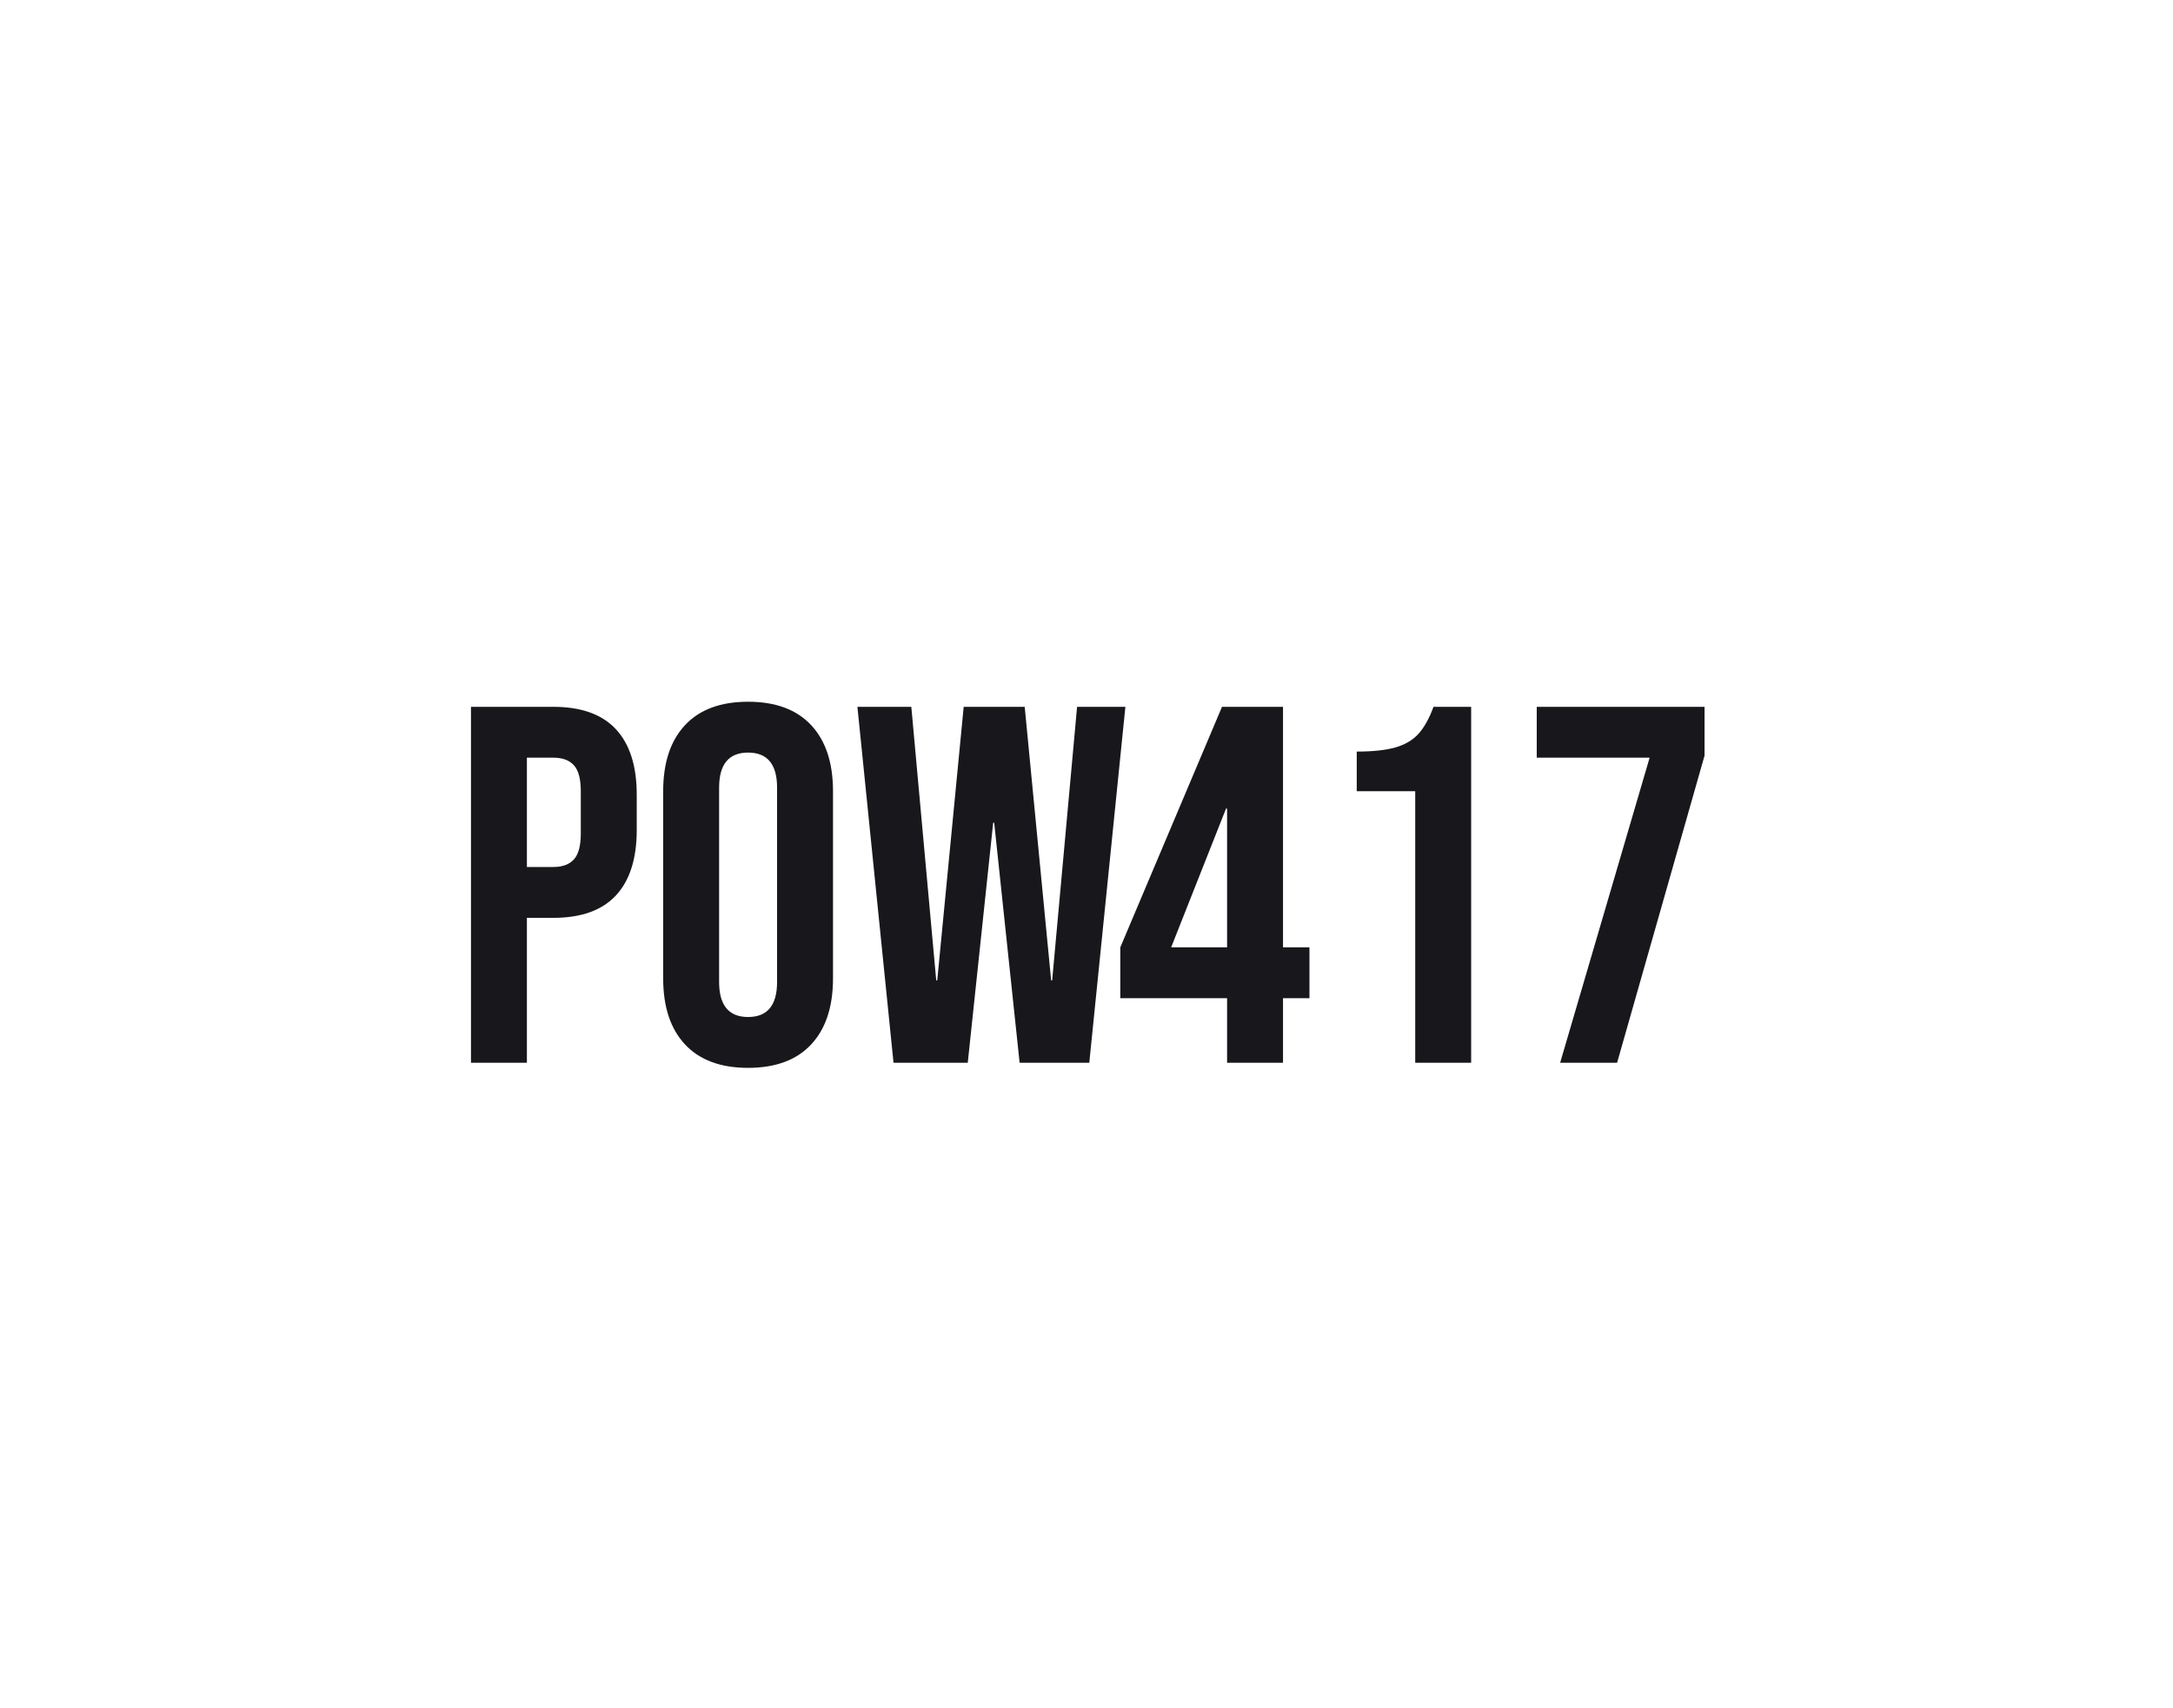
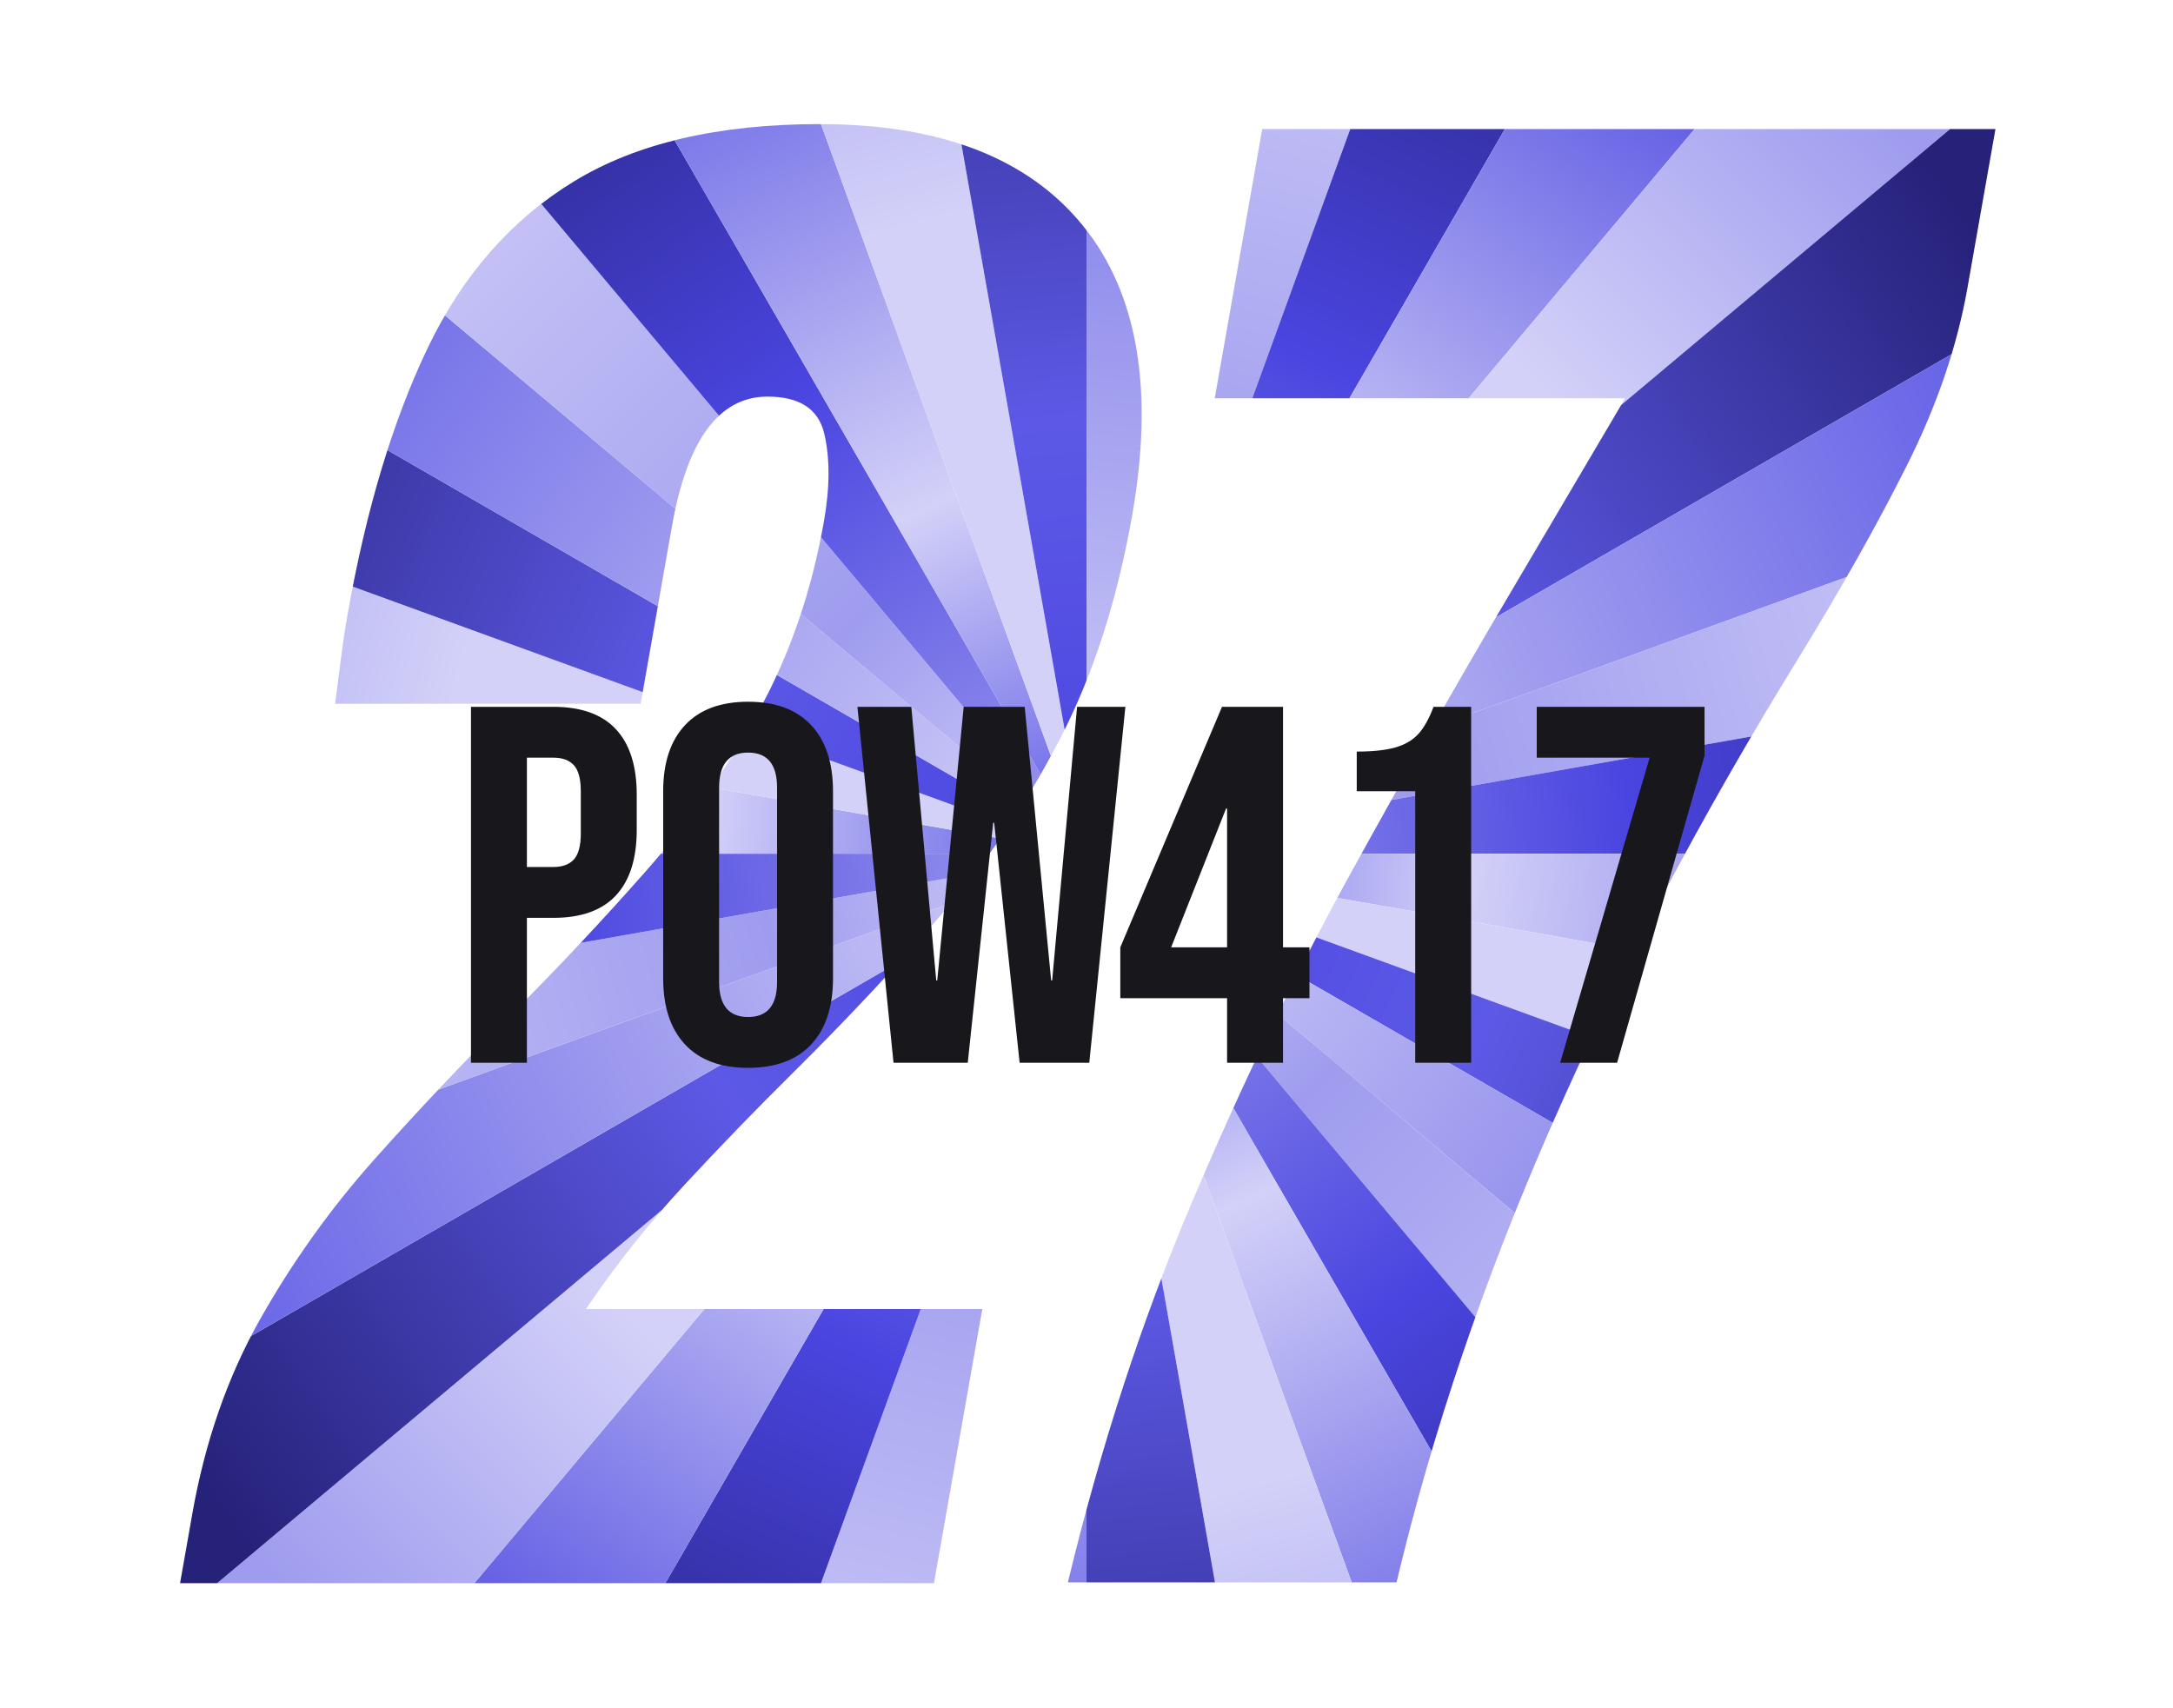
<svg xmlns="http://www.w3.org/2000/svg" width="1400" height="1100" viewBox="0 0 1400 1100">
  <defs>
    <linearGradient id="w0" gradientUnits="userSpaceOnUse" x1="700.0" y1="550.0" x2="761.0" y2="-147.3">
      <stop offset="0" stop-color="#d3d1f8" />
      <stop offset="0.45" stop-color="#9f9cef" />
      <stop offset="1" stop-color="#5d59e6" />
    </linearGradient>
    <linearGradient id="w1" gradientUnits="userSpaceOnUse" x1="700.0" y1="550.0" x2="881.2" y2="-126.1">
      <stop offset="0" stop-color="#d3d1f8" />
      <stop offset="0.3" stop-color="#9f9cef" />
      <stop offset="1" stop-color="#d3d1f8" />
    </linearGradient>
    <linearGradient id="w2" gradientUnits="userSpaceOnUse" x1="700.0" y1="550.0" x2="995.8" y2="-84.4">
      <stop offset="0" stop-color="#9f9cef" />
      <stop offset="0.5" stop-color="#4a45e0" />
      <stop offset="1" stop-color="#26227a" />
    </linearGradient>
    <linearGradient id="w3" gradientUnits="userSpaceOnUse" x1="700.0" y1="550.0" x2="1101.5" y2="-23.4">
      <stop offset="0" stop-color="#5d59e6" />
      <stop offset="0.35" stop-color="#d3d1f8" />
      <stop offset="1" stop-color="#4a45e0" />
    </linearGradient>
    <linearGradient id="w4" gradientUnits="userSpaceOnUse" x1="700.0" y1="550.0" x2="1195.0" y2="55.0">
      <stop offset="0" stop-color="#d3d1f8" />
      <stop offset="0.6" stop-color="#d3d1f8" />
      <stop offset="1" stop-color="#9f9cef" />
    </linearGradient>
    <linearGradient id="w5" gradientUnits="userSpaceOnUse" x1="700.0" y1="550.0" x2="1273.4" y2="148.5">
      <stop offset="0" stop-color="#4a45e0" />
      <stop offset="0.4" stop-color="#5d59e6" />
      <stop offset="1" stop-color="#26227a" />
    </linearGradient>
    <linearGradient id="w6" gradientUnits="userSpaceOnUse" x1="700.0" y1="550.0" x2="1334.4" y2="254.2">
      <stop offset="0" stop-color="#d3d1f8" />
      <stop offset="0.45" stop-color="#9f9cef" />
      <stop offset="1" stop-color="#5d59e6" />
    </linearGradient>
    <linearGradient id="w7" gradientUnits="userSpaceOnUse" x1="700.0" y1="550.0" x2="1376.1" y2="368.8">
      <stop offset="0" stop-color="#d3d1f8" />
      <stop offset="0.3" stop-color="#9f9cef" />
      <stop offset="1" stop-color="#d3d1f8" />
    </linearGradient>
    <linearGradient id="w8" gradientUnits="userSpaceOnUse" x1="700.0" y1="550.0" x2="1397.3" y2="489.0">
      <stop offset="0" stop-color="#9f9cef" />
      <stop offset="0.5" stop-color="#4a45e0" />
      <stop offset="1" stop-color="#26227a" />
    </linearGradient>
    <linearGradient id="w9" gradientUnits="userSpaceOnUse" x1="700.0" y1="550.0" x2="1397.3" y2="611.0">
      <stop offset="0" stop-color="#5d59e6" />
      <stop offset="0.35" stop-color="#d3d1f8" />
      <stop offset="1" stop-color="#4a45e0" />
    </linearGradient>
    <linearGradient id="w10" gradientUnits="userSpaceOnUse" x1="700.0" y1="550.0" x2="1376.1" y2="731.2">
      <stop offset="0" stop-color="#d3d1f8" />
      <stop offset="0.6" stop-color="#d3d1f8" />
      <stop offset="1" stop-color="#9f9cef" />
    </linearGradient>
    <linearGradient id="w11" gradientUnits="userSpaceOnUse" x1="700.0" y1="550.0" x2="1334.4" y2="845.8">
      <stop offset="0" stop-color="#4a45e0" />
      <stop offset="0.4" stop-color="#5d59e6" />
      <stop offset="1" stop-color="#26227a" />
    </linearGradient>
    <linearGradient id="w12" gradientUnits="userSpaceOnUse" x1="700.0" y1="550.0" x2="1273.4" y2="951.5">
      <stop offset="0" stop-color="#d3d1f8" />
      <stop offset="0.45" stop-color="#9f9cef" />
      <stop offset="1" stop-color="#5d59e6" />
    </linearGradient>
    <linearGradient id="w13" gradientUnits="userSpaceOnUse" x1="700.0" y1="550.0" x2="1195.0" y2="1045.0">
      <stop offset="0" stop-color="#d3d1f8" />
      <stop offset="0.3" stop-color="#9f9cef" />
      <stop offset="1" stop-color="#d3d1f8" />
    </linearGradient>
    <linearGradient id="w14" gradientUnits="userSpaceOnUse" x1="700.0" y1="550.0" x2="1101.5" y2="1123.4">
      <stop offset="0" stop-color="#9f9cef" />
      <stop offset="0.5" stop-color="#4a45e0" />
      <stop offset="1" stop-color="#26227a" />
    </linearGradient>
    <linearGradient id="w15" gradientUnits="userSpaceOnUse" x1="700.0" y1="550.0" x2="995.8" y2="1184.4">
      <stop offset="0" stop-color="#5d59e6" />
      <stop offset="0.35" stop-color="#d3d1f8" />
      <stop offset="1" stop-color="#4a45e0" />
    </linearGradient>
    <linearGradient id="w16" gradientUnits="userSpaceOnUse" x1="700.0" y1="550.0" x2="881.2" y2="1226.1">
      <stop offset="0" stop-color="#d3d1f8" />
      <stop offset="0.6" stop-color="#d3d1f8" />
      <stop offset="1" stop-color="#9f9cef" />
    </linearGradient>
    <linearGradient id="w17" gradientUnits="userSpaceOnUse" x1="700.0" y1="550.0" x2="761.0" y2="1247.3">
      <stop offset="0" stop-color="#4a45e0" />
      <stop offset="0.4" stop-color="#5d59e6" />
      <stop offset="1" stop-color="#26227a" />
    </linearGradient>
    <linearGradient id="w18" gradientUnits="userSpaceOnUse" x1="700.0" y1="550.0" x2="639.0" y2="1247.3">
      <stop offset="0" stop-color="#d3d1f8" />
      <stop offset="0.45" stop-color="#9f9cef" />
      <stop offset="1" stop-color="#5d59e6" />
    </linearGradient>
    <linearGradient id="w19" gradientUnits="userSpaceOnUse" x1="700.0" y1="550.0" x2="518.8" y2="1226.1">
      <stop offset="0" stop-color="#d3d1f8" />
      <stop offset="0.3" stop-color="#9f9cef" />
      <stop offset="1" stop-color="#d3d1f8" />
    </linearGradient>
    <linearGradient id="w20" gradientUnits="userSpaceOnUse" x1="700.0" y1="550.0" x2="404.2" y2="1184.4">
      <stop offset="0" stop-color="#9f9cef" />
      <stop offset="0.5" stop-color="#4a45e0" />
      <stop offset="1" stop-color="#26227a" />
    </linearGradient>
    <linearGradient id="w21" gradientUnits="userSpaceOnUse" x1="700.0" y1="550.0" x2="298.5" y2="1123.4">
      <stop offset="0" stop-color="#5d59e6" />
      <stop offset="0.35" stop-color="#d3d1f8" />
      <stop offset="1" stop-color="#4a45e0" />
    </linearGradient>
    <linearGradient id="w22" gradientUnits="userSpaceOnUse" x1="700.0" y1="550.0" x2="205.0" y2="1045.0">
      <stop offset="0" stop-color="#d3d1f8" />
      <stop offset="0.6" stop-color="#d3d1f8" />
      <stop offset="1" stop-color="#9f9cef" />
    </linearGradient>
    <linearGradient id="w23" gradientUnits="userSpaceOnUse" x1="700.0" y1="550.0" x2="126.6" y2="951.5">
      <stop offset="0" stop-color="#4a45e0" />
      <stop offset="0.4" stop-color="#5d59e6" />
      <stop offset="1" stop-color="#26227a" />
    </linearGradient>
    <linearGradient id="w24" gradientUnits="userSpaceOnUse" x1="700.0" y1="550.0" x2="65.6" y2="845.8">
      <stop offset="0" stop-color="#d3d1f8" />
      <stop offset="0.45" stop-color="#9f9cef" />
      <stop offset="1" stop-color="#5d59e6" />
    </linearGradient>
    <linearGradient id="w25" gradientUnits="userSpaceOnUse" x1="700.0" y1="550.0" x2="23.9" y2="731.2">
      <stop offset="0" stop-color="#d3d1f8" />
      <stop offset="0.3" stop-color="#9f9cef" />
      <stop offset="1" stop-color="#d3d1f8" />
    </linearGradient>
    <linearGradient id="w26" gradientUnits="userSpaceOnUse" x1="700.0" y1="550.0" x2="2.7" y2="611.0">
      <stop offset="0" stop-color="#9f9cef" />
      <stop offset="0.5" stop-color="#4a45e0" />
      <stop offset="1" stop-color="#26227a" />
    </linearGradient>
    <linearGradient id="w27" gradientUnits="userSpaceOnUse" x1="700.0" y1="550.0" x2="2.7" y2="489.0">
      <stop offset="0" stop-color="#5d59e6" />
      <stop offset="0.35" stop-color="#d3d1f8" />
      <stop offset="1" stop-color="#4a45e0" />
    </linearGradient>
    <linearGradient id="w28" gradientUnits="userSpaceOnUse" x1="700.0" y1="550.0" x2="23.9" y2="368.8">
      <stop offset="0" stop-color="#d3d1f8" />
      <stop offset="0.6" stop-color="#d3d1f8" />
      <stop offset="1" stop-color="#9f9cef" />
    </linearGradient>
    <linearGradient id="w29" gradientUnits="userSpaceOnUse" x1="700.0" y1="550.0" x2="65.6" y2="254.2">
      <stop offset="0" stop-color="#4a45e0" />
      <stop offset="0.4" stop-color="#5d59e6" />
      <stop offset="1" stop-color="#26227a" />
    </linearGradient>
    <linearGradient id="w30" gradientUnits="userSpaceOnUse" x1="700.0" y1="550.0" x2="126.6" y2="148.5">
      <stop offset="0" stop-color="#d3d1f8" />
      <stop offset="0.45" stop-color="#9f9cef" />
      <stop offset="1" stop-color="#5d59e6" />
    </linearGradient>
    <linearGradient id="w31" gradientUnits="userSpaceOnUse" x1="700.0" y1="550.0" x2="205.0" y2="55.0">
      <stop offset="0" stop-color="#d3d1f8" />
      <stop offset="0.3" stop-color="#9f9cef" />
      <stop offset="1" stop-color="#d3d1f8" />
    </linearGradient>
    <linearGradient id="w32" gradientUnits="userSpaceOnUse" x1="700.0" y1="550.0" x2="298.5" y2="-23.4">
      <stop offset="0" stop-color="#9f9cef" />
      <stop offset="0.5" stop-color="#4a45e0" />
      <stop offset="1" stop-color="#26227a" />
    </linearGradient>
    <linearGradient id="w33" gradientUnits="userSpaceOnUse" x1="700.0" y1="550.0" x2="404.2" y2="-84.4">
      <stop offset="0" stop-color="#5d59e6" />
      <stop offset="0.35" stop-color="#d3d1f8" />
      <stop offset="1" stop-color="#4a45e0" />
    </linearGradient>
    <linearGradient id="w34" gradientUnits="userSpaceOnUse" x1="700.0" y1="550.0" x2="518.8" y2="-126.1">
      <stop offset="0" stop-color="#d3d1f8" />
      <stop offset="0.6" stop-color="#d3d1f8" />
      <stop offset="1" stop-color="#9f9cef" />
    </linearGradient>
    <linearGradient id="w35" gradientUnits="userSpaceOnUse" x1="700.0" y1="550.0" x2="639.0" y2="-147.3">
      <stop offset="0" stop-color="#4a45e0" />
      <stop offset="0.4" stop-color="#5d59e6" />
      <stop offset="1" stop-color="#26227a" />
    </linearGradient>
    <clipPath id="t">
-       <g transform="translate(700.0,550.0) skewX(-10.0) translate(-700.0,-550.0)">
-         <g transform="translate(165.9,1020.0) scale(0.532,-0.532)">
-           <path transform="translate(0,0)" d="M62 0V84Q62 215 102.5 319.5Q143 424 207.0 513.5Q271 603 342 689Q411 773 473.5 861.5Q536 950 575.5 1053.5Q615 1157 615 1286Q615 1348 596.5 1392.5Q578 1437 520 1437Q432 1437 432 1280V1065H62Q61 1088 59.5 1117.0Q58 1146 58 1173Q58 1363 98.0 1495.5Q138 1628 239.5 1697.5Q341 1767 525 1767Q744 1767 865.5 1644.0Q987 1521 987 1293Q987 1138 947.0 1021.5Q907 905 841.0 809.5Q775 714 696 619Q640 552 587.5 482.0Q535 412 495 332H975V0Z" />
-           <path transform="translate(992,0)" d="M145 1Q161 247 214.0 461.0Q267 675 336.0 859.5Q405 1044 469 1198L567 1435H70V1761H958V1569Q958 1463 923.0 1355.0Q888 1247 831 1117Q707 835 633.5 555.5Q560 276 543 1Z" />
-         </g>
-       </g>
+       <path transform="translate(700.0,550.0) skewX(-10.0) translate(-700.0,-550.0) translate(165.9,1020.0) scale(0.532,-0.532) translate(0,0)" d="M62 0V84Q62 215 102.5 319.5Q143 424 207.0 513.5Q271 603 342 689Q411 773 473.5 861.5Q536 950 575.5 1053.5Q615 1157 615 1286Q615 1348 596.5 1392.5Q578 1437 520 1437Q432 1437 432 1280V1065H62Q61 1088 59.5 1117.0Q58 1146 58 1173Q58 1363 98.0 1495.5Q138 1628 239.5 1697.5Q341 1767 525 1767Q744 1767 865.5 1644.0Q987 1521 987 1293Q987 1138 947.0 1021.5Q907 905 841.0 809.5Q775 714 696 619Q640 552 587.5 482.0Q535 412 495 332H975V0Z" />
+       <path transform="translate(700.0,550.0) skewX(-10.0) translate(-700.0,-550.0) translate(165.9,1020.0) scale(0.532,-0.532) translate(992,0)" d="M145 1Q161 247 214.0 461.0Q267 675 336.0 859.5Q405 1044 469 1198L567 1435H70V1761H958V1569Q958 1463 923.0 1355.0Q888 1247 831 1117Q707 835 633.5 555.5Q560 276 543 1Z" />
    </clipPath>
    <linearGradient id="shade" x1="0" y1="0" x2="0" y2="1">
      <stop offset="0" stop-color="#ffffff" stop-opacity=".25" />
      <stop offset=".55" stop-color="#ffffff" stop-opacity="0" />
      <stop offset="1" stop-color="#1c1a6e" stop-opacity=".25" />
    </linearGradient>
  </defs>
  <g id="big-27" clip-path="url(#t)">
    <polygon points="700.0,550.0 700.0,-2450.0 1220.9,-2404.4" fill="url(#w0)" />
    <polygon points="700.0,550.0 1220.9,-2404.4 1726.1,-2269.1" fill="url(#w1)" />
    <polygon points="700.0,550.0 1726.1,-2269.1 2200.0,-2048.1" fill="url(#w2)" />
    <polygon points="700.0,550.0 2200.0,-2048.1 2628.4,-1748.1" fill="url(#w3)" />
    <polygon points="700.0,550.0 2628.4,-1748.1 2998.1,-1378.4" fill="url(#w4)" />
    <polygon points="700.0,550.0 2998.1,-1378.4 3298.1,-950.0" fill="url(#w5)" />
    <polygon points="700.0,550.0 3298.1,-950.0 3519.1,-476.1" fill="url(#w6)" />
    <polygon points="700.0,550.0 3519.1,-476.1 3654.4,29.1" fill="url(#w7)" />
    <polygon points="700.0,550.0 3654.4,29.1 3700.0,550.0" fill="url(#w8)" />
    <polygon points="700.0,550.0 3700.0,550.0 3654.4,1070.9" fill="url(#w9)" />
    <polygon points="700.0,550.0 3654.4,1070.9 3519.1,1576.1" fill="url(#w10)" />
    <polygon points="700.0,550.0 3519.1,1576.1 3298.1,2050.0" fill="url(#w11)" />
    <polygon points="700.0,550.0 3298.1,2050.0 2998.1,2478.4" fill="url(#w12)" />
    <polygon points="700.0,550.0 2998.1,2478.4 2628.4,2848.1" fill="url(#w13)" />
    <polygon points="700.0,550.0 2628.4,2848.1 2200.0,3148.1" fill="url(#w14)" />
    <polygon points="700.0,550.0 2200.0,3148.1 1726.1,3369.1" fill="url(#w15)" />
    <polygon points="700.0,550.0 1726.1,3369.1 1220.9,3504.4" fill="url(#w16)" />
    <polygon points="700.0,550.0 1220.9,3504.4 700.0,3550.0" fill="url(#w17)" />
    <polygon points="700.0,550.0 700.0,3550.0 179.1,3504.4" fill="url(#w18)" />
    <polygon points="700.0,550.0 179.1,3504.4 -326.1,3369.1" fill="url(#w19)" />
    <polygon points="700.0,550.0 -326.1,3369.1 -800.0,3148.1" fill="url(#w20)" />
    <polygon points="700.0,550.0 -800.0,3148.1 -1228.4,2848.1" fill="url(#w21)" />
    <polygon points="700.0,550.0 -1228.4,2848.1 -1598.1,2478.4" fill="url(#w22)" />
    <polygon points="700.0,550.0 -1598.1,2478.4 -1898.1,2050.0" fill="url(#w23)" />
    <polygon points="700.0,550.0 -1898.1,2050.0 -2119.1,1576.1" fill="url(#w24)" />
    <polygon points="700.0,550.0 -2119.1,1576.1 -2254.4,1070.9" fill="url(#w25)" />
    <polygon points="700.0,550.0 -2254.4,1070.9 -2300.0,550.0" fill="url(#w26)" />
    <polygon points="700.0,550.0 -2300.0,550.0 -2254.4,29.1" fill="url(#w27)" />
    <polygon points="700.0,550.0 -2254.4,29.1 -2119.1,-476.1" fill="url(#w28)" />
    <polygon points="700.0,550.0 -2119.1,-476.1 -1898.1,-950.0" fill="url(#w29)" />
    <polygon points="700.0,550.0 -1898.1,-950.0 -1598.1,-1378.4" fill="url(#w30)" />
    <polygon points="700.0,550.0 -1598.1,-1378.4 -1228.4,-1748.1" fill="url(#w31)" />
    <polygon points="700.0,550.0 -1228.4,-1748.1 -800.0,-2048.1" fill="url(#w32)" />
    <polygon points="700.0,550.0 -800.0,-2048.1 -326.1,-2269.1" fill="url(#w33)" />
    <polygon points="700.0,550.0 -326.1,-2269.1 179.1,-2404.4" fill="url(#w34)" />
    <polygon points="700.0,550.0 179.1,-2404.4 700.0,-2450.0" fill="url(#w35)" />
  </g>
  <g id="pow417-text" fill="#18181c" transform="translate(290.0,684.7) scale(0.3276,-0.3276)">
    <path transform="translate(0,0)" d="M41 700H203Q285 700 326.0 656.0Q367 612 367 527V458Q367 373 326.0 329.0Q285 285 203 285H151V0H41ZM203 385Q230 385 243.5 400.0Q257 415 257 451V534Q257 570 243.5 585.0Q230 600 203 600H151V385Z" />
    <path transform="translate(386,0)" d="M33 166V534Q33 618 76.0 664.0Q119 710 200 710Q281 710 324.0 664.0Q367 618 367 534V166Q367 82 324.0 36.0Q281 -10 200 -10Q119 -10 76.0 36.0Q33 82 33 166ZM257 159V541Q257 610 200 610Q143 610 143 541V159Q143 90 200 90Q257 90 257 159Z" />
    <path transform="translate(786,0)" d="M15 700H121L170 162H172L224 700H344L396 162H398L447 700H542L471 0H334L284 472H282L232 0H86Z" />
    <path transform="translate(1303,0)" d="M225 127H15V227L215 700H335V227H387V127H335V0H225ZM225 227V500H223L115 227Z" />
    <path transform="translate(1703,0)" d="M195 534H80V612Q127 612 155.5 620.0Q184 628 201.0 646.5Q218 665 231 700H305V0H195Z" />
    <path transform="translate(2103,0)" d="M256 600H34V700H364V604L192 0H80Z" />
  </g>
</svg>
